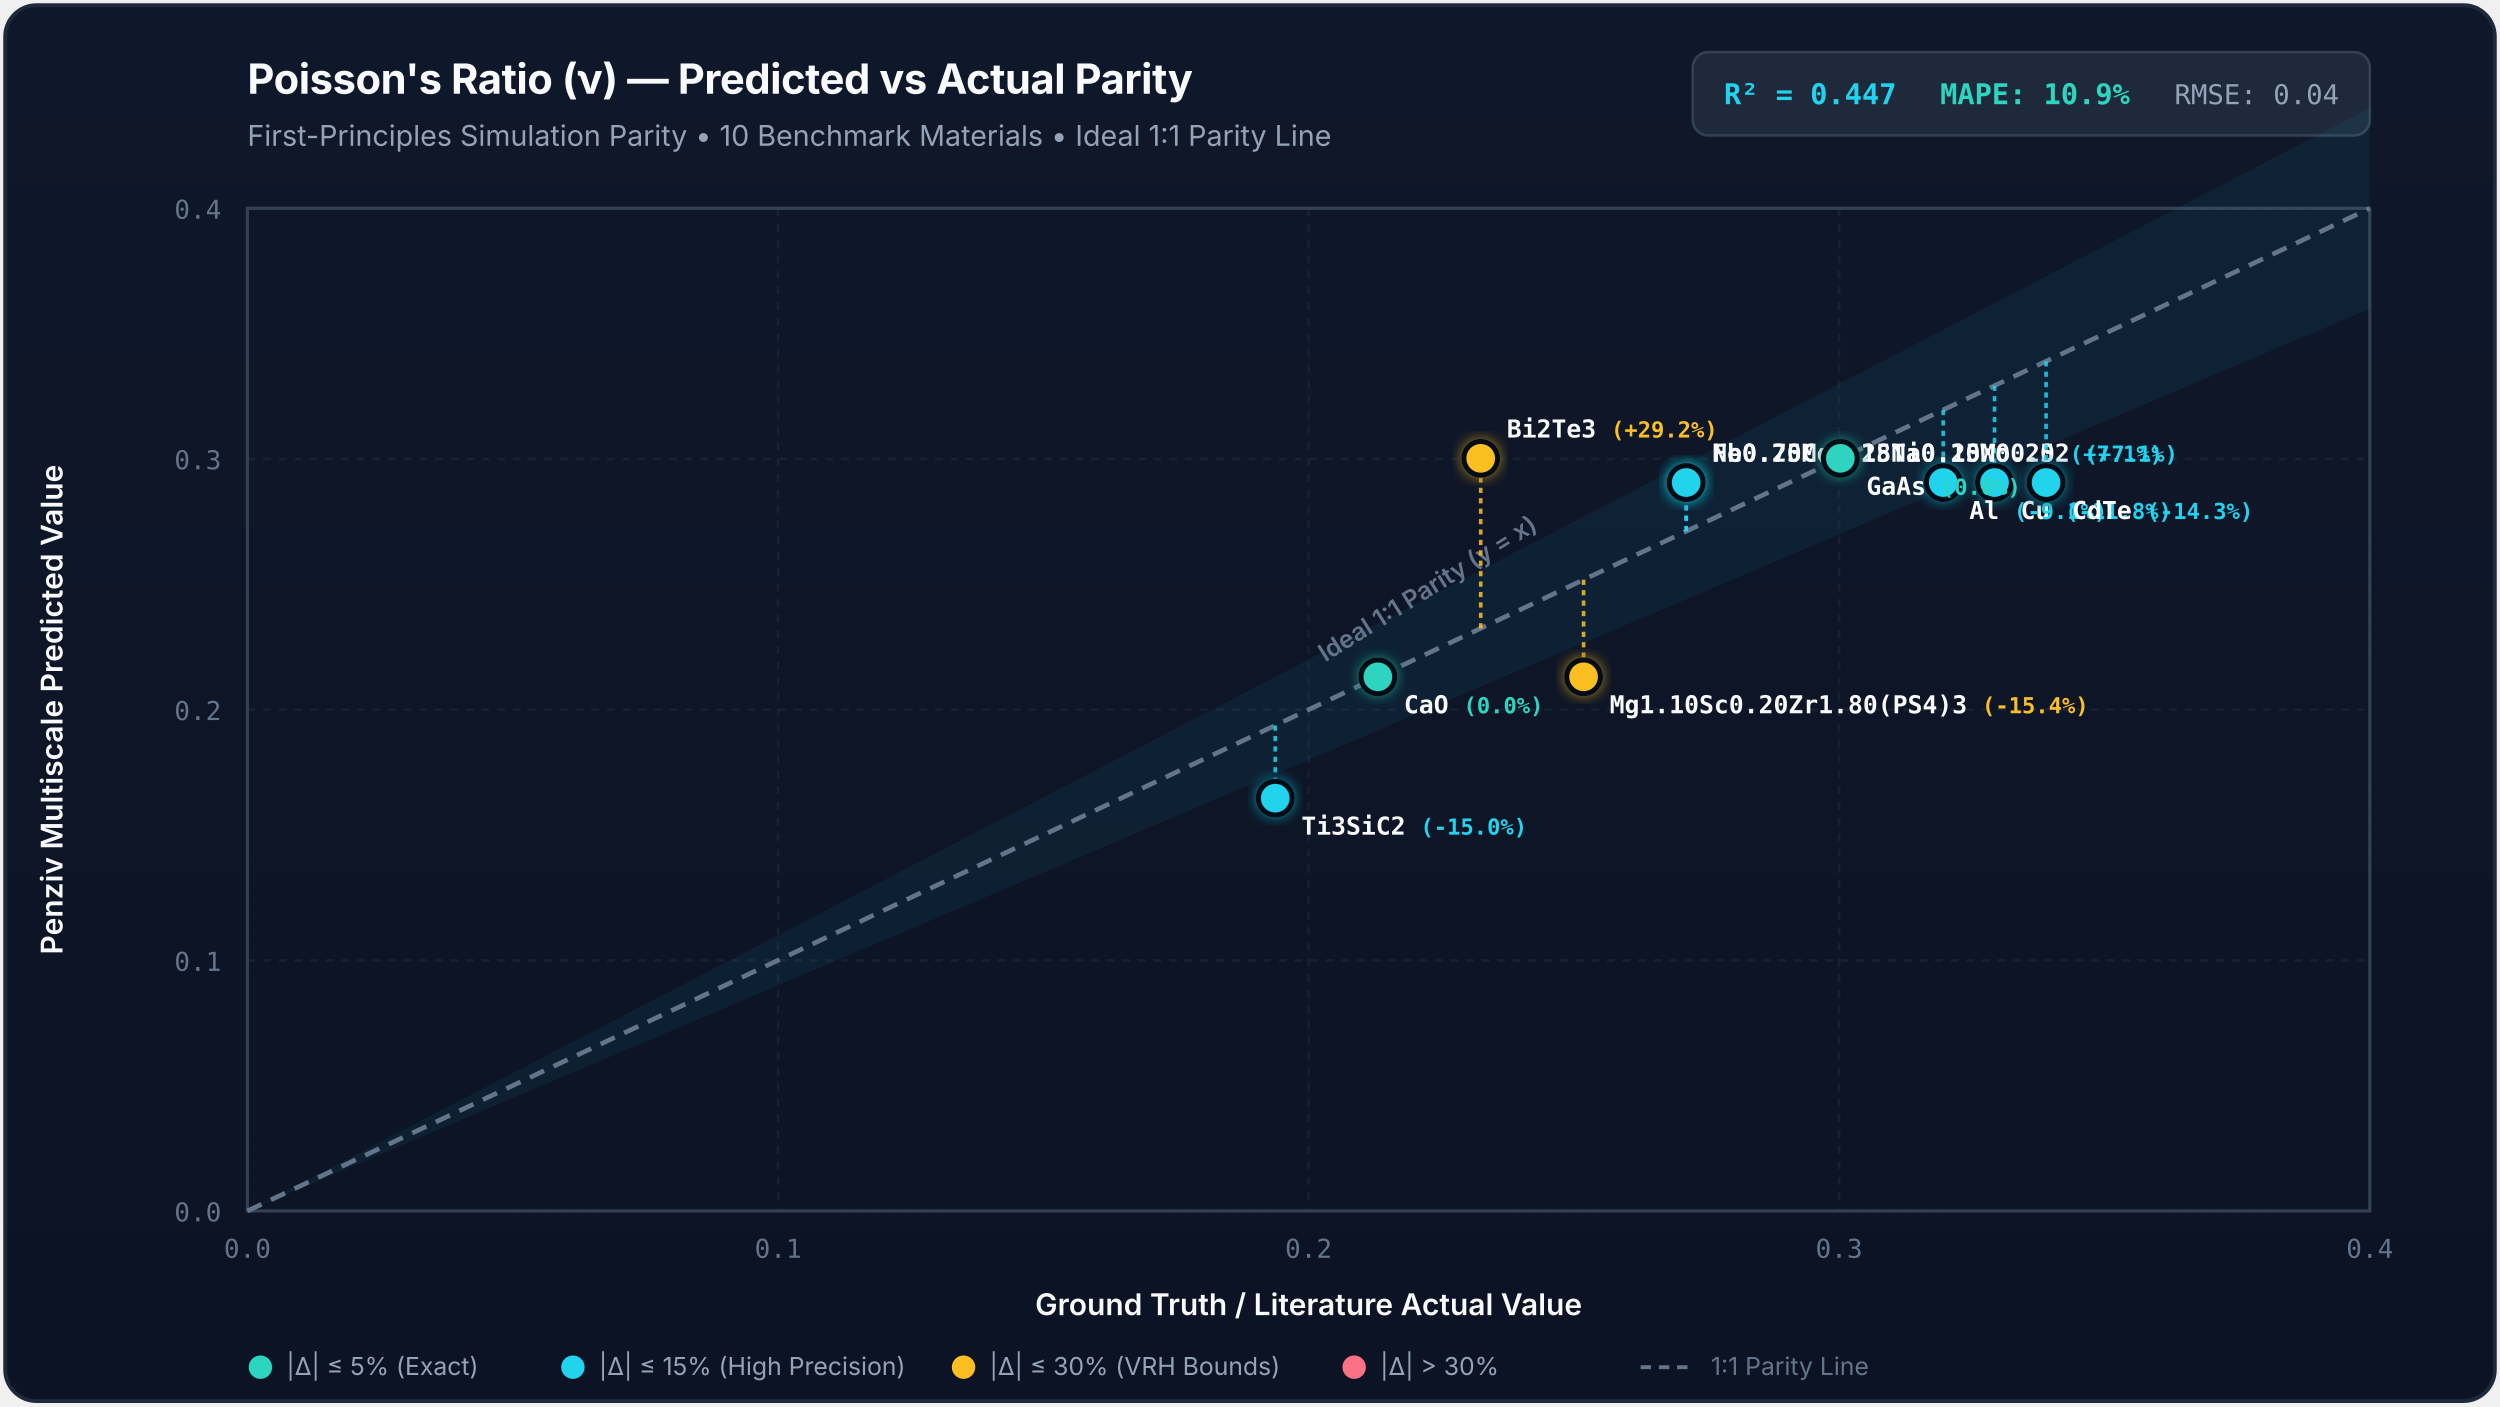
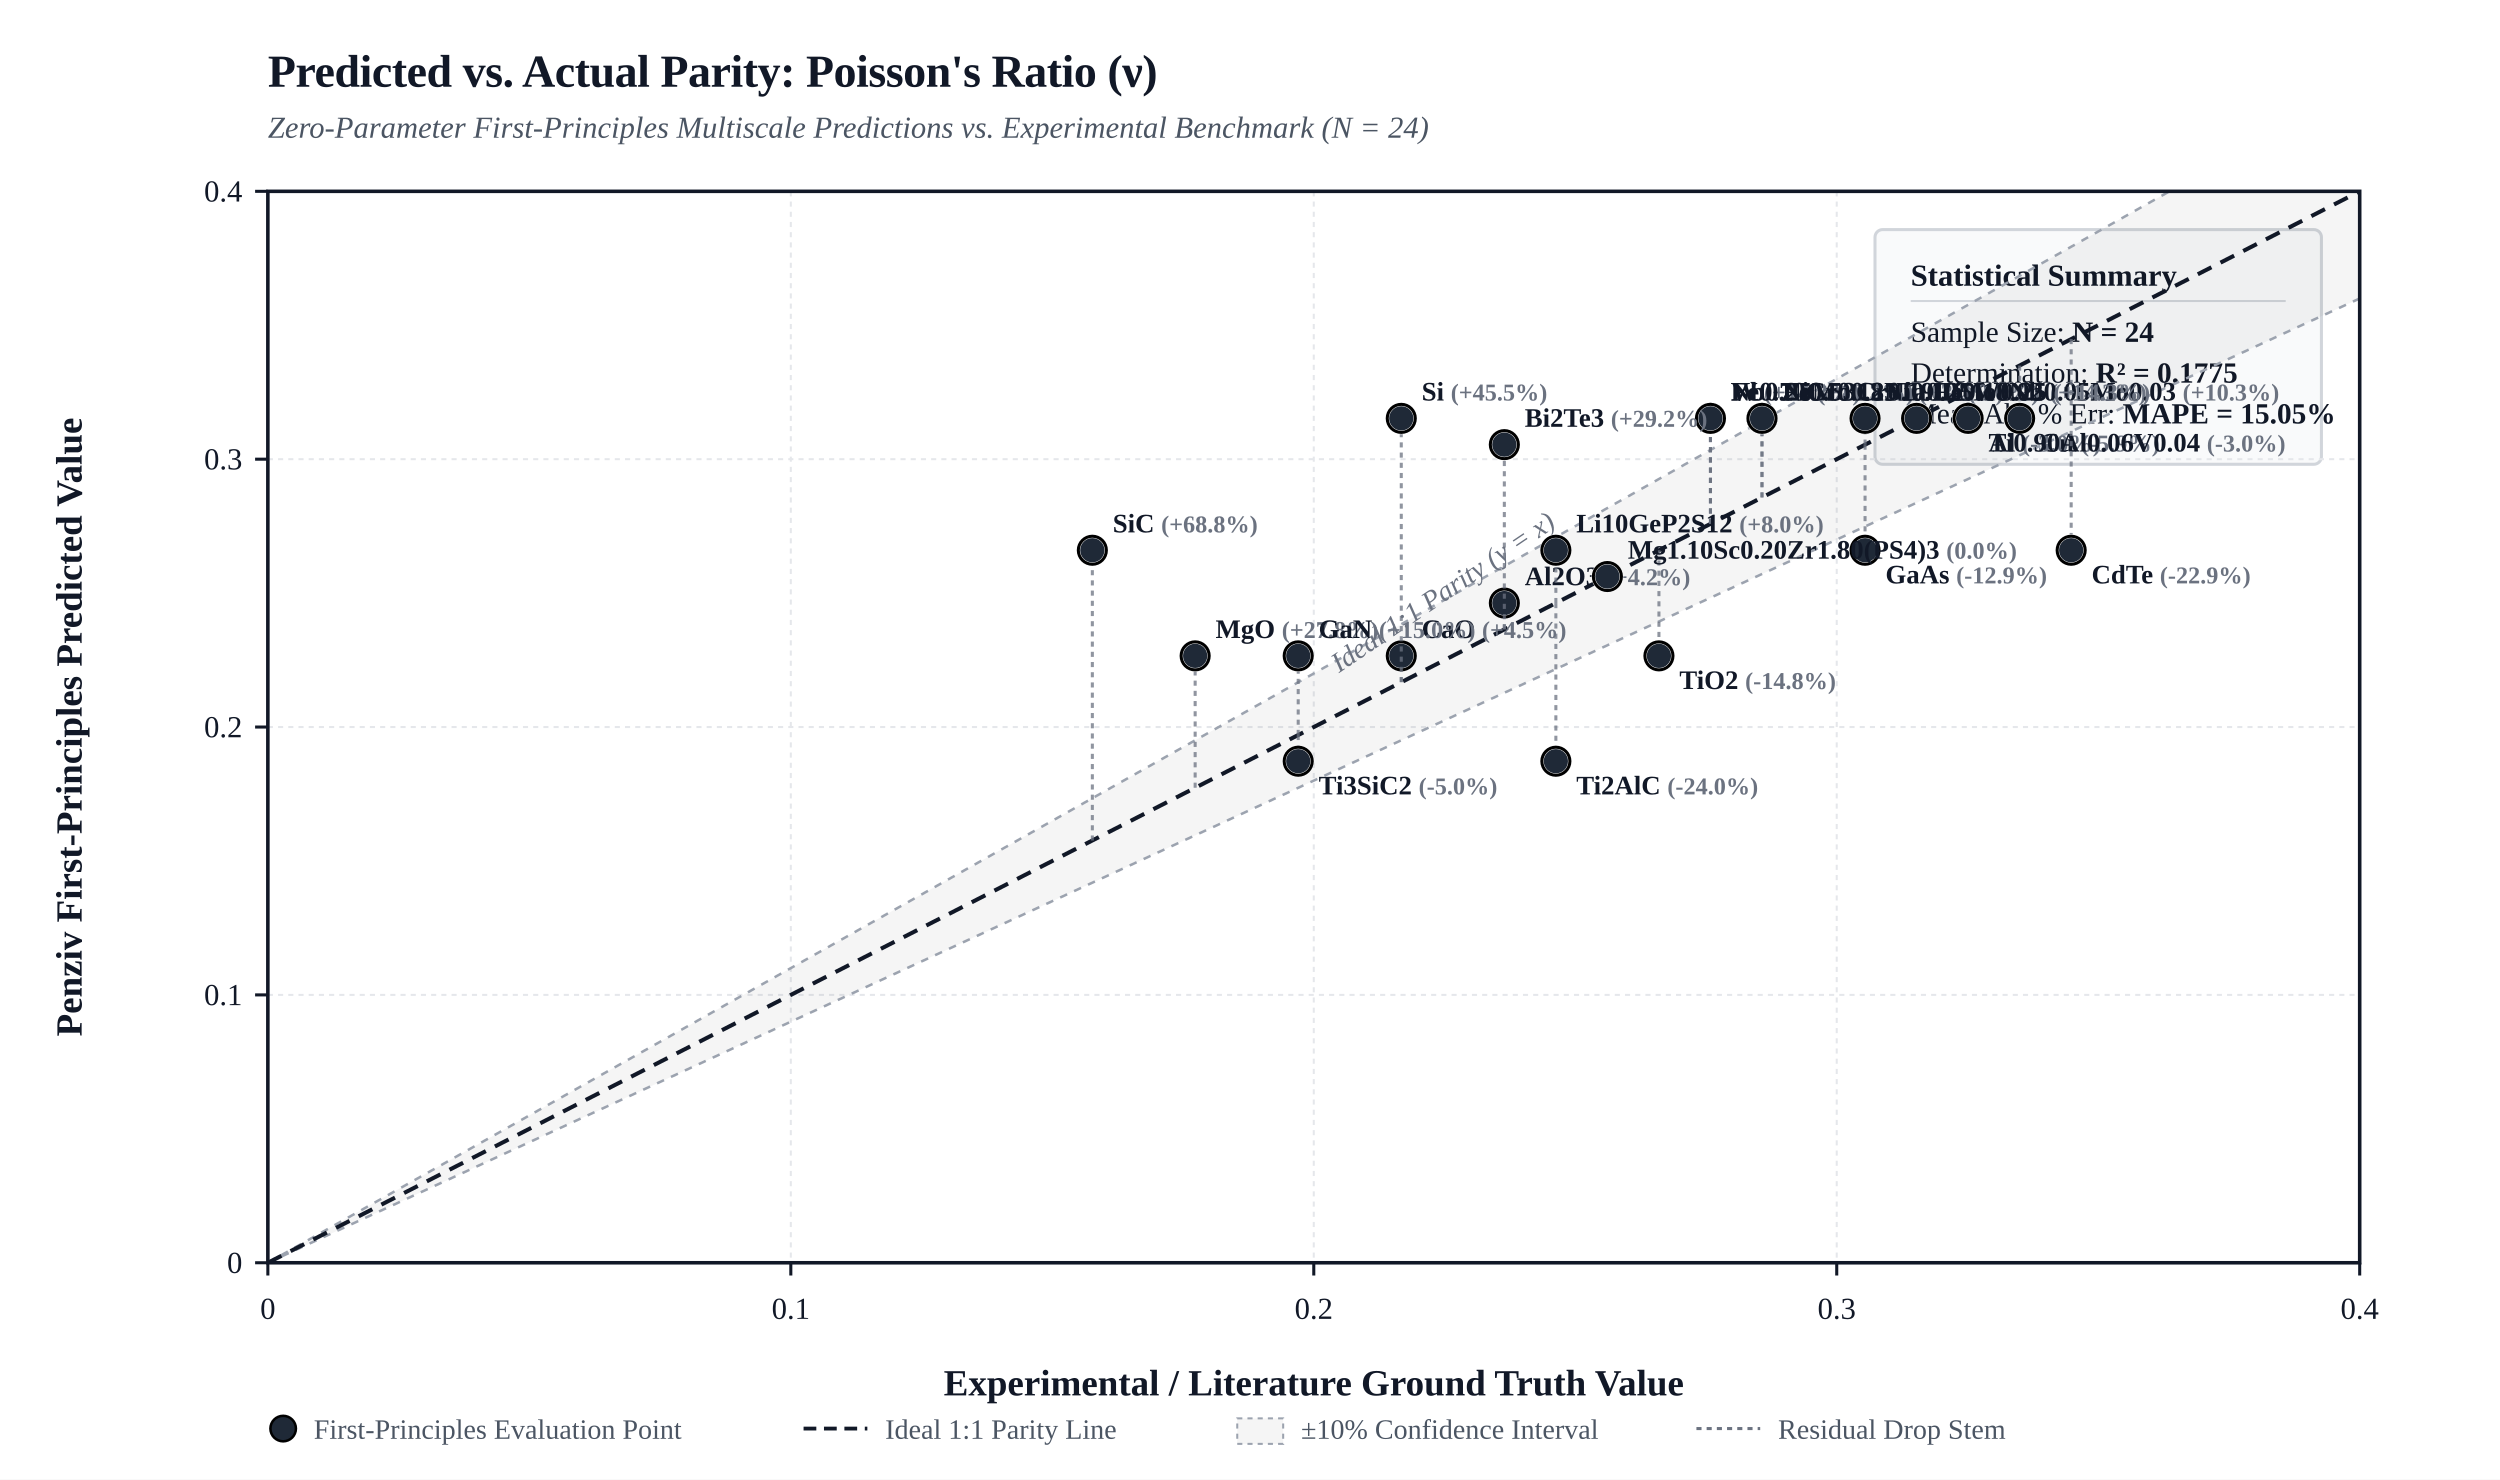
- <svg xmlns="http://www.w3.org/2000/svg" viewBox="0 0 960 540" width="100%" height="auto" style="background-color: #040D18; border-radius: 12px; font-family: Inter, -apple-system, sans-serif;">
+ <svg xmlns="http://www.w3.org/2000/svg" viewBox="0 0 980 580" width="100%" height="auto" style="background-color: #FFFFFF; border: 1px solid #E5E7EB; border-radius: 4px; font-family: 'Times New Roman', Times, 'DejaVu Serif', 'TeX Gyre Termes', Georgia, serif;">
  <defs>
-     <linearGradient id="gradParityCard" x1="0" y1="0" x2="0" y2="1">
-       <stop offset="0%" stop-color="#0F172A" />
-       <stop offset="100%" stop-color="#0B1324" />
-     </linearGradient>
-     <filter id="glowEffect" x="-30%" y="-30%" width="160%" height="160%">
-       <feGaussianBlur stdDeviation="3" result="blur" />
-       <feComposite in="SourceGraphic" in2="blur" operator="over" />
-     </filter>
+     <clipPath id="plotClip">
+       <rect x="105" y="75" width="820" height="420" />
+     </clipPath>
  </defs>
-   <rect x="2" y="2" width="956" height="536" rx="12" fill="url(#gradParityCard)" stroke="#1E293B" stroke-width="1.5" />
-   <text x="95" y="36" fill="#F8FAFC" font-size="16" font-weight="700" letter-spacing="-0.01em">Poisson's Ratio (ν) — Predicted vs Actual Parity</text>
-   <text x="95" y="56" fill="#94A3B8" font-size="11">First-Principles Simulation Parity • 10 Benchmark Materials • Ideal 1:1 Parity Line</text>
-   <g transform="translate(650, 20)">
-     <rect width="260" height="32" rx="6" fill="#1E293B" stroke="#334155" stroke-width="1" />
-     <text x="12" y="20" fill="#22D3EE" font-family="JetBrains Mono, monospace" font-size="11" font-weight="700">R² = 0.447</text>
-     <text x="95" y="20" fill="#2DD4BF" font-family="JetBrains Mono, monospace" font-size="11" font-weight="700">MAPE: 10.9%</text>
-     <text x="185" y="20" fill="#94A3B8" font-family="JetBrains Mono, monospace" font-size="10.5">RMSE: 0.04</text>
+   <rect x="0" y="0" width="980" height="580" fill="#FFFFFF" />
+   <text x="105" y="34" fill="#111827" font-size="18" font-weight="bold" letter-spacing="-0.01em">Predicted vs. Actual Parity: Poisson's Ratio (ν)</text>
+   <text x="105" y="54" fill="#4B5563" font-size="12" font-style="italic">Zero-Parameter First-Principles Multiscale Predictions vs. Experimental Benchmark (N = 24)</text>
+   <g transform="translate(735, 90)">
+     <rect width="175" height="92" rx="3" fill="#F9FAFB" stroke="#D1D5DB" stroke-width="1.2" />
+     <text x="14" y="22" fill="#111827" font-size="12" font-weight="bold">Statistical Summary</text>
+     <line x1="14" y1="28" x2="161" y2="28" stroke="#D1D5DB" stroke-width="0.8" />
+     <text x="14" y="44" fill="#111827" font-size="11.5">Sample Size: <tspan font-weight="bold">N = 24</tspan>
+     </text>
+     <text x="14" y="60" fill="#111827" font-size="11.5">Determination: <tspan font-weight="bold">R² = 0.1775</tspan>
+     </text>
+     <text x="14" y="76" fill="#111827" font-size="11.5">Mean Abs % Err: <tspan font-weight="bold">MAPE = 15.05%</tspan>
+     </text>
  </g>
-   <line x1="95.0" y1="80" x2="95.0" y2="465" stroke="#1E293B" stroke-width="1" stroke-dasharray="3,3" opacity="0.6" />
-   <line x1="95" y1="465.0" x2="910" y2="465.0" stroke="#1E293B" stroke-width="1" stroke-dasharray="3,3" opacity="0.6" />
-   <text x="85" y="469.0" fill="#64748B" font-family="JetBrains Mono, monospace" font-size="10" text-anchor="end">0.0</text>
-   <text x="95.0" y="483.0" fill="#64748B" font-family="JetBrains Mono, monospace" font-size="10" text-anchor="middle">0.0</text>
-   <line x1="298.8" y1="80" x2="298.8" y2="465" stroke="#1E293B" stroke-width="1" stroke-dasharray="3,3" opacity="0.6" />
-   <line x1="95" y1="368.8" x2="910" y2="368.8" stroke="#1E293B" stroke-width="1" stroke-dasharray="3,3" opacity="0.6" />
-   <text x="85" y="372.8" fill="#64748B" font-family="JetBrains Mono, monospace" font-size="10" text-anchor="end">0.1</text>
-   <text x="298.8" y="483.0" fill="#64748B" font-family="JetBrains Mono, monospace" font-size="10" text-anchor="middle">0.1</text>
-   <line x1="502.5" y1="80" x2="502.5" y2="465" stroke="#1E293B" stroke-width="1" stroke-dasharray="3,3" opacity="0.6" />
-   <line x1="95" y1="272.5" x2="910" y2="272.5" stroke="#1E293B" stroke-width="1" stroke-dasharray="3,3" opacity="0.6" />
-   <text x="85" y="276.5" fill="#64748B" font-family="JetBrains Mono, monospace" font-size="10" text-anchor="end">0.2</text>
-   <text x="502.5" y="483.0" fill="#64748B" font-family="JetBrains Mono, monospace" font-size="10" text-anchor="middle">0.2</text>
-   <line x1="706.2" y1="80" x2="706.2" y2="465" stroke="#1E293B" stroke-width="1" stroke-dasharray="3,3" opacity="0.6" />
-   <line x1="95" y1="176.2" x2="910" y2="176.2" stroke="#1E293B" stroke-width="1" stroke-dasharray="3,3" opacity="0.6" />
-   <text x="85" y="180.2" fill="#64748B" font-family="JetBrains Mono, monospace" font-size="10" text-anchor="end">0.3</text>
-   <text x="706.2" y="483.0" fill="#64748B" font-family="JetBrains Mono, monospace" font-size="10" text-anchor="middle">0.3</text>
-   <line x1="910.0" y1="80" x2="910.0" y2="465" stroke="#1E293B" stroke-width="1" stroke-dasharray="3,3" opacity="0.6" />
-   <line x1="95" y1="80.0" x2="910" y2="80.0" stroke="#1E293B" stroke-width="1" stroke-dasharray="3,3" opacity="0.6" />
-   <text x="85" y="84.0" fill="#64748B" font-family="JetBrains Mono, monospace" font-size="10" text-anchor="end">0.4</text>
-   <text x="910.0" y="483.0" fill="#64748B" font-family="JetBrains Mono, monospace" font-size="10" text-anchor="middle">0.4</text>
-   <rect x="95" y="80" width="815" height="385" fill="none" stroke="#334155" stroke-width="1.2" />
-   <polygon points="95.0,465.0 910.0,41.5 910.0,118.5 95.0,465.0" fill="#22D3EE" opacity="0.06" />
-   <line x1="95.0" y1="465.0" x2="910.0" y2="80.0" stroke="#64748B" stroke-width="1.8" stroke-dasharray="6,4" />
-   <text x="517.5" y="260.5" fill="#64748B" font-size="9.5" font-weight="600" transform="rotate(-32 502.5 272.5)">Ideal 1:1 Parity (y = x)</text>
-   <text x="502.5" y="505.0" fill="#F8FAFC" font-size="11.5" font-weight="600" text-anchor="middle">Ground Truth / Literature Actual Value </text>
-   <text x="24" y="272.5" fill="#F8FAFC" font-size="11.5" font-weight="600" text-anchor="middle" transform="rotate(-90 24 272.5)">Penziv Multiscale Predicted Value </text>
-   <line x1="765.9" y1="148.1" x2="765.9" y2="185.3" stroke="#22D3EE" stroke-width="1.4" stroke-dasharray="2,2" opacity="0.85" />
-   <circle cx="765.9" cy="185.3" r="6.5" fill="#22D3EE" stroke="#040D18" stroke-width="2" filter="url(#glowEffect)" />
-   <text x="775.9" y="199.3" fill="#F8FAFC" font-family="JetBrains Mono, monospace" font-size="9.5" font-weight="700" text-anchor="start">Cu <tspan fill="#22D3EE" font-size="8.5">(-11.8%)</tspan>
+   <line x1="105.0" y1="75" x2="105.0" y2="495" stroke="#E5E7EB" stroke-width="0.8" stroke-dasharray="2,2" />
+   <line x1="105" y1="495.0" x2="925" y2="495.0" stroke="#E5E7EB" stroke-width="0.8" stroke-dasharray="2,2" />
+   <line x1="100" y1="495.0" x2="105" y2="495.0" stroke="#111827" stroke-width="1.2" />
+   <text x="95" y="499.0" fill="#111827" font-size="12" font-weight="500" text-anchor="end">0</text>
+   <line x1="105.0" y1="495" x2="105.0" y2="500" stroke="#111827" stroke-width="1.2" />
+   <text x="105.0" y="517.0" fill="#111827" font-size="12" font-weight="500" text-anchor="middle">0</text>
+   <line x1="310.0" y1="75" x2="310.0" y2="495" stroke="#E5E7EB" stroke-width="0.8" stroke-dasharray="2,2" />
+   <line x1="105" y1="390.0" x2="925" y2="390.0" stroke="#E5E7EB" stroke-width="0.8" stroke-dasharray="2,2" />
+   <line x1="100" y1="390.0" x2="105" y2="390.0" stroke="#111827" stroke-width="1.2" />
+   <text x="95" y="394.0" fill="#111827" font-size="12" font-weight="500" text-anchor="end">0.1</text>
+   <line x1="310.0" y1="495" x2="310.0" y2="500" stroke="#111827" stroke-width="1.2" />
+   <text x="310.0" y="517.0" fill="#111827" font-size="12" font-weight="500" text-anchor="middle">0.1</text>
+   <line x1="515.0" y1="75" x2="515.0" y2="495" stroke="#E5E7EB" stroke-width="0.8" stroke-dasharray="2,2" />
+   <line x1="105" y1="285.0" x2="925" y2="285.0" stroke="#E5E7EB" stroke-width="0.8" stroke-dasharray="2,2" />
+   <line x1="100" y1="285.0" x2="105" y2="285.0" stroke="#111827" stroke-width="1.2" />
+   <text x="95" y="289.0" fill="#111827" font-size="12" font-weight="500" text-anchor="end">0.2</text>
+   <line x1="515.0" y1="495" x2="515.0" y2="500" stroke="#111827" stroke-width="1.2" />
+   <text x="515.0" y="517.0" fill="#111827" font-size="12" font-weight="500" text-anchor="middle">0.2</text>
+   <line x1="720.0" y1="75" x2="720.0" y2="495" stroke="#E5E7EB" stroke-width="0.8" stroke-dasharray="2,2" />
+   <line x1="105" y1="180.0" x2="925" y2="180.0" stroke="#E5E7EB" stroke-width="0.8" stroke-dasharray="2,2" />
+   <line x1="100" y1="180.0" x2="105" y2="180.0" stroke="#111827" stroke-width="1.2" />
+   <text x="95" y="184.0" fill="#111827" font-size="12" font-weight="500" text-anchor="end">0.3</text>
+   <line x1="720.0" y1="495" x2="720.0" y2="500" stroke="#111827" stroke-width="1.2" />
+   <text x="720.0" y="517.0" fill="#111827" font-size="12" font-weight="500" text-anchor="middle">0.3</text>
+   <line x1="925.0" y1="75" x2="925.0" y2="495" stroke="#E5E7EB" stroke-width="0.8" stroke-dasharray="2,2" />
+   <line x1="105" y1="75.0" x2="925" y2="75.0" stroke="#E5E7EB" stroke-width="0.8" stroke-dasharray="2,2" />
+   <line x1="100" y1="75.0" x2="105" y2="75.0" stroke="#111827" stroke-width="1.2" />
+   <text x="95" y="79.0" fill="#111827" font-size="12" font-weight="500" text-anchor="end">0.4</text>
+   <line x1="925.0" y1="495" x2="925.0" y2="500" stroke="#111827" stroke-width="1.2" />
+   <text x="925.0" y="517.0" fill="#111827" font-size="12" font-weight="500" text-anchor="middle">0.4</text>
+   <polygon points="105.0,495.0 925.0,33.0 925.0,117.0 105.0,495.0" fill="rgba(0, 0, 0, 0.04)" clip-path="url(#plotClip)" />
+   <line x1="105.0" y1="495.0" x2="925.0" y2="33.0" stroke="#9CA3AF" stroke-width="1.0" stroke-dasharray="3,3" clip-path="url(#plotClip)" />
+   <line x1="105.0" y1="495.0" x2="925.0" y2="117.0" stroke="#9CA3AF" stroke-width="1.0" stroke-dasharray="3,3" clip-path="url(#plotClip)" />
+   <line x1="105.0" y1="495.0" x2="925.0" y2="75.0" stroke="#111827" stroke-width="1.6" stroke-dasharray="6,4" clip-path="url(#plotClip)" />
+   <text x="535.0" y="273.0" fill="#6B7280" font-size="11" font-style="italic" transform="rotate(-34 515.0 285.0)">Ideal 1:1 Parity (y = x)</text>
+   <rect x="105" y="75" width="820" height="420" fill="none" stroke="#111827" stroke-width="1.4" />
+   <text x="515.0" y="547.0" fill="#111827" font-size="14.5" font-weight="bold" text-anchor="middle">Experimental / Literature Ground Truth Value</text>
+   <text x="32" y="285.0" fill="#111827" font-size="14.5" font-weight="bold" text-anchor="middle" transform="rotate(-90 32 285.0)">Penziv First-Principles Predicted Value</text>
+   <line x1="791.7" y1="143.3" x2="791.7" y2="164.0" stroke="#6B7280" stroke-width="1.2" stroke-dasharray="2,2" opacity="0.75" clip-path="url(#plotClip)" />
+   <circle cx="791.7" cy="164.0" r="5.5" fill="#1F2937" stroke="#FFFFFF" stroke-width="1.5" />
+   <circle cx="791.7" cy="164.0" r="5.5" fill="none" stroke="#000000" stroke-width="1.2" />
+   <text x="799.7" y="177.0" fill="#111827" font-size="10.5" font-weight="600" text-anchor="start">Cu <tspan fill="#6B7280" font-size="9.5">(-5.9%)</tspan>
  </text>
-   <line x1="746.2" y1="157.4" x2="746.2" y2="185.3" stroke="#22D3EE" stroke-width="1.4" stroke-dasharray="2,2" opacity="0.85" />
-   <circle cx="746.2" cy="185.3" r="6.5" fill="#22D3EE" stroke="#040D18" stroke-width="2" filter="url(#glowEffect)" />
-   <text x="756.2" y="199.3" fill="#F8FAFC" font-family="JetBrains Mono, monospace" font-size="9.5" font-weight="700" text-anchor="start">Al <tspan fill="#22D3EE" font-size="8.5">(-9.1%)</tspan>
+   <line x1="771.5" y1="153.6" x2="771.5" y2="164.0" stroke="#6B7280" stroke-width="1.2" stroke-dasharray="2,2" opacity="0.75" clip-path="url(#plotClip)" />
+   <circle cx="771.5" cy="164.0" r="5.5" fill="#1F2937" stroke="#FFFFFF" stroke-width="1.5" />
+   <circle cx="771.5" cy="164.0" r="5.5" fill="none" stroke="#000000" stroke-width="1.2" />
+   <text x="779.5" y="177.0" fill="#111827" font-size="10.5" font-weight="600" text-anchor="start">Al <tspan fill="#6B7280" font-size="9.5">(-3.0%)</tspan>
  </text>
-   <line x1="529.1" y1="259.9" x2="529.1" y2="259.9" stroke="#2DD4BF" stroke-width="1.4" stroke-dasharray="2,2" opacity="0.85" />
-   <circle cx="529.1" cy="259.9" r="6.5" fill="#2DD4BF" stroke="#040D18" stroke-width="2" filter="url(#glowEffect)" />
-   <text x="539.1" y="273.9" fill="#F8FAFC" font-family="JetBrains Mono, monospace" font-size="9.5" font-weight="700" text-anchor="start">CaO <tspan fill="#2DD4BF" font-size="8.5">(0.0%)</tspan>
+   <line x1="731.1" y1="174.3" x2="731.1" y2="164.0" stroke="#6B7280" stroke-width="1.2" stroke-dasharray="2,2" opacity="0.75" clip-path="url(#plotClip)" />
+   <circle cx="731.1" cy="164.0" r="5.5" fill="#1F2937" stroke="#FFFFFF" stroke-width="1.5" />
+   <circle cx="731.1" cy="164.0" r="5.5" fill="none" stroke="#000000" stroke-width="1.2" />
+   <text x="739.1" y="157.0" fill="#111827" font-size="10.5" font-weight="600" text-anchor="start">Ni <tspan fill="#6B7280" font-size="9.5">(+3.2%)</tspan>
  </text>
-   <line x1="647.5" y1="204.0" x2="647.5" y2="185.3" stroke="#22D3EE" stroke-width="1.4" stroke-dasharray="2,2" opacity="0.85" />
-   <circle cx="647.5" cy="185.3" r="6.5" fill="#22D3EE" stroke="#040D18" stroke-width="2" filter="url(#glowEffect)" />
-   <text x="657.5" y="177.3" fill="#F8FAFC" font-family="JetBrains Mono, monospace" font-size="9.5" font-weight="700" text-anchor="start">Fe0.70Cr0.18Ni0.10Mo0.02 <tspan fill="#22D3EE" font-size="8.5">(+7.1%)</tspan>
+   <line x1="751.3" y1="164.0" x2="751.3" y2="164.0" stroke="#6B7280" stroke-width="1.2" stroke-dasharray="2,2" opacity="0.75" clip-path="url(#plotClip)" />
+   <circle cx="751.3" cy="164.0" r="5.5" fill="#1F2937" stroke="#FFFFFF" stroke-width="1.5" />
+   <circle cx="751.3" cy="164.0" r="5.5" fill="none" stroke="#000000" stroke-width="1.2" />
+   <text x="759.3" y="157.0" fill="#111827" font-size="10.5" font-weight="600" text-anchor="start">Ti <tspan fill="#6B7280" font-size="9.5">(0.0%)</tspan>
  </text>
-   <line x1="489.7" y1="278.6" x2="489.7" y2="306.5" stroke="#22D3EE" stroke-width="1.4" stroke-dasharray="2,2" opacity="0.85" />
-   <circle cx="489.7" cy="306.5" r="6.5" fill="#22D3EE" stroke="#040D18" stroke-width="2" filter="url(#glowEffect)" />
-   <text x="499.7" y="320.5" fill="#F8FAFC" font-family="JetBrains Mono, monospace" font-size="9.5" font-weight="700" text-anchor="start">Ti3SiC2 <tspan fill="#22D3EE" font-size="8.5">(-15.0%)</tspan>
+   <line x1="670.5" y1="205.3" x2="670.5" y2="164.0" stroke="#6B7280" stroke-width="1.2" stroke-dasharray="2,2" opacity="0.75" clip-path="url(#plotClip)" />
+   <circle cx="670.5" cy="164.0" r="5.5" fill="#1F2937" stroke="#FFFFFF" stroke-width="1.5" />
+   <circle cx="670.5" cy="164.0" r="5.5" fill="none" stroke="#000000" stroke-width="1.2" />
+   <text x="678.5" y="157.0" fill="#111827" font-size="10.5" font-weight="600" text-anchor="start">W <tspan fill="#6B7280" font-size="9.5">(+14.3%)</tspan>
  </text>
-   <line x1="647.5" y1="204.0" x2="647.5" y2="185.3" stroke="#22D3EE" stroke-width="1.4" stroke-dasharray="2,2" opacity="0.85" />
-   <circle cx="647.5" cy="185.3" r="6.5" fill="#22D3EE" stroke="#040D18" stroke-width="2" filter="url(#glowEffect)" />
-   <text x="657.5" y="177.3" fill="#F8FAFC" font-family="JetBrains Mono, monospace" font-size="9.5" font-weight="700" text-anchor="start">Nb0.25Mo0.25Ta0.25W0.25 <tspan fill="#22D3EE" font-size="8.5">(+7.1%)</tspan>
+   <line x1="690.7" y1="195.0" x2="690.7" y2="164.0" stroke="#6B7280" stroke-width="1.2" stroke-dasharray="2,2" opacity="0.75" clip-path="url(#plotClip)" />
+   <circle cx="690.7" cy="164.0" r="5.5" fill="#1F2937" stroke="#FFFFFF" stroke-width="1.5" />
+   <circle cx="690.7" cy="164.0" r="5.5" fill="none" stroke="#000000" stroke-width="1.2" />
+   <text x="698.7" y="157.0" fill="#111827" font-size="10.5" font-weight="600" text-anchor="start">Fe <tspan fill="#6B7280" font-size="9.5">(+10.3%)</tspan>
  </text>
-   <line x1="608.1" y1="222.6" x2="608.1" y2="259.9" stroke="#FBBF24" stroke-width="1.4" stroke-dasharray="2,2" opacity="0.85" />
-   <circle cx="608.1" cy="259.9" r="6.5" fill="#FBBF24" stroke="#040D18" stroke-width="2" filter="url(#glowEffect)" />
-   <text x="618.1" y="273.9" fill="#F8FAFC" font-family="JetBrains Mono, monospace" font-size="9.5" font-weight="700" text-anchor="start">Mg1.10Sc0.20Zr1.80(PS4)3 <tspan fill="#FBBF24" font-size="8.5">(-15.4%)</tspan>
+   <line x1="670.5" y1="205.3" x2="670.5" y2="164.0" stroke="#6B7280" stroke-width="1.2" stroke-dasharray="2,2" opacity="0.75" clip-path="url(#plotClip)" />
+   <circle cx="670.5" cy="164.0" r="5.5" fill="#1F2937" stroke="#FFFFFF" stroke-width="1.5" />
+   <circle cx="670.5" cy="164.0" r="5.5" fill="none" stroke="#000000" stroke-width="1.2" />
+   <text x="678.5" y="157.0" fill="#111827" font-size="10.5" font-weight="600" text-anchor="start">Fe0.70Cr0.18Ni0.10Mo0.02 <tspan fill="#6B7280" font-size="9.5">(+14.3%)</tspan>
  </text>
-   <line x1="706.7" y1="176.0" x2="706.7" y2="176.0" stroke="#2DD4BF" stroke-width="1.4" stroke-dasharray="2,2" opacity="0.85" />
-   <circle cx="706.7" cy="176.0" r="6.5" fill="#2DD4BF" stroke="#040D18" stroke-width="2" filter="url(#glowEffect)" />
-   <text x="716.7" y="190.0" fill="#F8FAFC" font-family="JetBrains Mono, monospace" font-size="9.5" font-weight="700" text-anchor="start">GaAs <tspan fill="#2DD4BF" font-size="8.5">(0.0%)</tspan>
+   <line x1="690.7" y1="195.0" x2="690.7" y2="164.0" stroke="#6B7280" stroke-width="1.2" stroke-dasharray="2,2" opacity="0.75" clip-path="url(#plotClip)" />
+   <circle cx="690.7" cy="164.0" r="5.5" fill="#1F2937" stroke="#FFFFFF" stroke-width="1.5" />
+   <circle cx="690.7" cy="164.0" r="5.5" fill="none" stroke="#000000" stroke-width="1.2" />
+   <text x="698.7" y="157.0" fill="#111827" font-size="10.5" font-weight="600" text-anchor="start">Ni0.53Cr0.19Fe0.18Nb0.05Mo0.03 <tspan fill="#6B7280" font-size="9.5">(+10.3%)</tspan>
  </text>
-   <line x1="785.7" y1="138.7" x2="785.7" y2="185.3" stroke="#22D3EE" stroke-width="1.4" stroke-dasharray="2,2" opacity="0.85" />
-   <circle cx="785.7" cy="185.3" r="6.5" fill="#22D3EE" stroke="#040D18" stroke-width="2" filter="url(#glowEffect)" />
-   <text x="795.7" y="199.3" fill="#F8FAFC" font-family="JetBrains Mono, monospace" font-size="9.5" font-weight="700" text-anchor="start">CdTe <tspan fill="#22D3EE" font-size="8.5">(-14.3%)</tspan>
+   <line x1="771.5" y1="153.6" x2="771.5" y2="164.0" stroke="#6B7280" stroke-width="1.2" stroke-dasharray="2,2" opacity="0.75" clip-path="url(#plotClip)" />
+   <circle cx="771.5" cy="164.0" r="5.5" fill="#1F2937" stroke="#FFFFFF" stroke-width="1.5" />
+   <circle cx="771.5" cy="164.0" r="5.5" fill="none" stroke="#000000" stroke-width="1.2" />
+   <text x="779.5" y="177.0" fill="#111827" font-size="10.5" font-weight="600" text-anchor="start">Ti0.90Al0.06V0.04 <tspan fill="#6B7280" font-size="9.5">(-3.0%)</tspan>
  </text>
-   <line x1="568.6" y1="241.3" x2="568.6" y2="176.0" stroke="#FBBF24" stroke-width="1.4" stroke-dasharray="2,2" opacity="0.85" />
-   <circle cx="568.6" cy="176.0" r="6.5" fill="#FBBF24" stroke="#040D18" stroke-width="2" filter="url(#glowEffect)" />
-   <text x="578.6" y="168.0" fill="#F8FAFC" font-family="JetBrains Mono, monospace" font-size="9.5" font-weight="700" text-anchor="start">Bi2Te3 <tspan fill="#FBBF24" font-size="8.5">(+29.2%)</tspan>
+   <line x1="670.5" y1="205.3" x2="670.5" y2="164.0" stroke="#6B7280" stroke-width="1.2" stroke-dasharray="2,2" opacity="0.75" clip-path="url(#plotClip)" />
+   <circle cx="670.5" cy="164.0" r="5.5" fill="#1F2937" stroke="#FFFFFF" stroke-width="1.5" />
+   <circle cx="670.5" cy="164.0" r="5.5" fill="none" stroke="#000000" stroke-width="1.2" />
+   <text x="678.5" y="157.0" fill="#111827" font-size="10.5" font-weight="600" text-anchor="start">Nb0.25Mo0.25Ta0.25W0.25 <tspan fill="#6B7280" font-size="9.5">(+14.3%)</tspan>
  </text>
-   <g transform="translate(95, 528)" font-size="9.5">
-     <circle cx="5" cy="-3" r="4.5" fill="#2DD4BF" />
-     <text x="15" y="0" fill="#94A3B8">|Δ| ≤ 5% (Exact)</text>
-     <circle cx="125" cy="-3" r="4.5" fill="#22D3EE" />
-     <text x="135" y="0" fill="#94A3B8">|Δ| ≤ 15% (High Precision)</text>
-     <circle cx="275" cy="-3" r="4.5" fill="#FBBF24" />
-     <text x="285" y="0" fill="#94A3B8">|Δ| ≤ 30% (VRH Bounds)</text>
-     <circle cx="425" cy="-3" r="4.5" fill="#FB7185" />
-     <text x="435" y="0" fill="#94A3B8">|Δ| &gt; 30%</text>
-     <line x1="535" y1="-3" x2="555" y2="-3" stroke="#64748B" stroke-dasharray="4,3" stroke-width="1.5" />
-     <text x="562" y="0" fill="#64748B">1:1 Parity Line</text>
+   <line x1="508.9" y1="288.1" x2="508.9" y2="298.4" stroke="#6B7280" stroke-width="1.2" stroke-dasharray="2,2" opacity="0.75" clip-path="url(#plotClip)" />
+   <circle cx="508.9" cy="298.4" r="5.5" fill="#1F2937" stroke="#FFFFFF" stroke-width="1.5" />
+   <circle cx="508.9" cy="298.4" r="5.5" fill="none" stroke="#000000" stroke-width="1.2" />
+   <text x="516.9" y="311.4" fill="#111827" font-size="10.5" font-weight="600" text-anchor="start">Ti3SiC2 <tspan fill="#6B7280" font-size="9.5">(-5.0%)</tspan>
+   </text>
+   <line x1="609.9" y1="236.4" x2="609.9" y2="298.4" stroke="#6B7280" stroke-width="1.2" stroke-dasharray="2,2" opacity="0.75" clip-path="url(#plotClip)" />
+   <circle cx="609.9" cy="298.4" r="5.5" fill="#1F2937" stroke="#FFFFFF" stroke-width="1.5" />
+   <circle cx="609.9" cy="298.4" r="5.5" fill="none" stroke="#000000" stroke-width="1.2" />
+   <text x="617.9" y="311.4" fill="#111827" font-size="10.5" font-weight="600" text-anchor="start">Ti2AlC <tspan fill="#6B7280" font-size="9.5">(-24.0%)</tspan>
+   </text>
+   <line x1="549.3" y1="267.4" x2="549.3" y2="257.1" stroke="#6B7280" stroke-width="1.2" stroke-dasharray="2,2" opacity="0.75" clip-path="url(#plotClip)" />
+   <circle cx="549.3" cy="257.1" r="5.5" fill="#1F2937" stroke="#FFFFFF" stroke-width="1.5" />
+   <circle cx="549.3" cy="257.1" r="5.5" fill="none" stroke="#000000" stroke-width="1.2" />
+   <text x="557.3" y="250.1" fill="#111827" font-size="10.5" font-weight="600" text-anchor="start">CaO <tspan fill="#6B7280" font-size="9.5">(+4.5%)</tspan>
+   </text>
+   <line x1="468.5" y1="308.8" x2="468.5" y2="257.1" stroke="#6B7280" stroke-width="1.2" stroke-dasharray="2,2" opacity="0.75" clip-path="url(#plotClip)" />
+   <circle cx="468.5" cy="257.1" r="5.5" fill="#1F2937" stroke="#FFFFFF" stroke-width="1.5" />
+   <circle cx="468.5" cy="257.1" r="5.5" fill="none" stroke="#000000" stroke-width="1.2" />
+   <text x="476.5" y="250.1" fill="#111827" font-size="10.5" font-weight="600" text-anchor="start">MgO <tspan fill="#6B7280" font-size="9.5">(+27.8%)</tspan>
+   </text>
+   <line x1="589.7" y1="246.7" x2="589.7" y2="236.4" stroke="#6B7280" stroke-width="1.2" stroke-dasharray="2,2" opacity="0.75" clip-path="url(#plotClip)" />
+   <circle cx="589.7" cy="236.4" r="5.5" fill="#1F2937" stroke="#FFFFFF" stroke-width="1.5" />
+   <circle cx="589.7" cy="236.4" r="5.5" fill="none" stroke="#000000" stroke-width="1.2" />
+   <text x="597.7" y="229.4" fill="#111827" font-size="10.5" font-weight="600" text-anchor="start">Al2O3 <tspan fill="#6B7280" font-size="9.5">(+4.2%)</tspan>
+   </text>
+   <line x1="650.3" y1="215.7" x2="650.3" y2="257.1" stroke="#6B7280" stroke-width="1.2" stroke-dasharray="2,2" opacity="0.75" clip-path="url(#plotClip)" />
+   <circle cx="650.3" cy="257.1" r="5.5" fill="#1F2937" stroke="#FFFFFF" stroke-width="1.5" />
+   <circle cx="650.3" cy="257.1" r="5.5" fill="none" stroke="#000000" stroke-width="1.2" />
+   <text x="658.3" y="270.1" fill="#111827" font-size="10.5" font-weight="600" text-anchor="start">TiO2 <tspan fill="#6B7280" font-size="9.5">(-14.8%)</tspan>
+   </text>
+   <line x1="428.2" y1="329.5" x2="428.2" y2="215.7" stroke="#6B7280" stroke-width="1.2" stroke-dasharray="2,2" opacity="0.75" clip-path="url(#plotClip)" />
+   <circle cx="428.2" cy="215.7" r="5.5" fill="#1F2937" stroke="#FFFFFF" stroke-width="1.5" />
+   <circle cx="428.2" cy="215.7" r="5.5" fill="none" stroke="#000000" stroke-width="1.2" />
+   <text x="436.2" y="208.7" fill="#111827" font-size="10.5" font-weight="600" text-anchor="start">SiC <tspan fill="#6B7280" font-size="9.5">(+68.8%)</tspan>
+   </text>
+   <line x1="508.9" y1="288.1" x2="508.9" y2="257.1" stroke="#6B7280" stroke-width="1.2" stroke-dasharray="2,2" opacity="0.75" clip-path="url(#plotClip)" />
+   <circle cx="508.9" cy="257.1" r="5.5" fill="#1F2937" stroke="#FFFFFF" stroke-width="1.5" />
+   <circle cx="508.9" cy="257.1" r="5.5" fill="none" stroke="#000000" stroke-width="1.2" />
+   <text x="516.9" y="250.1" fill="#111827" font-size="10.5" font-weight="600" text-anchor="start">GaN <tspan fill="#6B7280" font-size="9.5">(+15.0%)</tspan>
+   </text>
+   <line x1="549.3" y1="267.4" x2="549.3" y2="164.0" stroke="#6B7280" stroke-width="1.2" stroke-dasharray="2,2" opacity="0.75" clip-path="url(#plotClip)" />
+   <circle cx="549.3" cy="164.0" r="5.5" fill="#1F2937" stroke="#FFFFFF" stroke-width="1.5" />
+   <circle cx="549.3" cy="164.0" r="5.5" fill="none" stroke="#000000" stroke-width="1.2" />
+   <text x="557.3" y="157.0" fill="#111827" font-size="10.5" font-weight="600" text-anchor="start">Si <tspan fill="#6B7280" font-size="9.5">(+45.5%)</tspan>
+   </text>
+   <line x1="731.1" y1="174.3" x2="731.1" y2="215.7" stroke="#6B7280" stroke-width="1.2" stroke-dasharray="2,2" opacity="0.75" clip-path="url(#plotClip)" />
+   <circle cx="731.1" cy="215.7" r="5.5" fill="#1F2937" stroke="#FFFFFF" stroke-width="1.5" />
+   <circle cx="731.1" cy="215.7" r="5.5" fill="none" stroke="#000000" stroke-width="1.2" />
+   <text x="739.1" y="228.7" fill="#111827" font-size="10.5" font-weight="600" text-anchor="start">GaAs <tspan fill="#6B7280" font-size="9.5">(-12.9%)</tspan>
+   </text>
+   <line x1="811.9" y1="132.9" x2="811.9" y2="215.7" stroke="#6B7280" stroke-width="1.2" stroke-dasharray="2,2" opacity="0.75" clip-path="url(#plotClip)" />
+   <circle cx="811.9" cy="215.7" r="5.5" fill="#1F2937" stroke="#FFFFFF" stroke-width="1.5" />
+   <circle cx="811.9" cy="215.7" r="5.5" fill="none" stroke="#000000" stroke-width="1.2" />
+   <text x="819.9" y="228.7" fill="#111827" font-size="10.5" font-weight="600" text-anchor="start">CdTe <tspan fill="#6B7280" font-size="9.5">(-22.9%)</tspan>
+   </text>
+   <line x1="589.7" y1="246.7" x2="589.7" y2="174.3" stroke="#6B7280" stroke-width="1.2" stroke-dasharray="2,2" opacity="0.75" clip-path="url(#plotClip)" />
+   <circle cx="589.7" cy="174.3" r="5.5" fill="#1F2937" stroke="#FFFFFF" stroke-width="1.5" />
+   <circle cx="589.7" cy="174.3" r="5.5" fill="none" stroke="#000000" stroke-width="1.2" />
+   <text x="597.7" y="167.3" fill="#111827" font-size="10.5" font-weight="600" text-anchor="start">Bi2Te3 <tspan fill="#6B7280" font-size="9.5">(+29.2%)</tspan>
+   </text>
+   <line x1="630.1" y1="226.0" x2="630.1" y2="226.0" stroke="#6B7280" stroke-width="1.2" stroke-dasharray="2,2" opacity="0.75" clip-path="url(#plotClip)" />
+   <circle cx="630.1" cy="226.0" r="5.5" fill="#1F2937" stroke="#FFFFFF" stroke-width="1.5" />
+   <circle cx="630.1" cy="226.0" r="5.5" fill="none" stroke="#000000" stroke-width="1.2" />
+   <text x="638.1" y="219.0" fill="#111827" font-size="10.5" font-weight="600" text-anchor="start">Mg1.10Sc0.20Zr1.80(PS4)3 <tspan fill="#6B7280" font-size="9.5">(0.0%)</tspan>
+   </text>
+   <line x1="609.9" y1="236.4" x2="609.9" y2="215.7" stroke="#6B7280" stroke-width="1.2" stroke-dasharray="2,2" opacity="0.75" clip-path="url(#plotClip)" />
+   <circle cx="609.9" cy="215.7" r="5.5" fill="#1F2937" stroke="#FFFFFF" stroke-width="1.5" />
+   <circle cx="609.9" cy="215.7" r="5.5" fill="none" stroke="#000000" stroke-width="1.2" />
+   <text x="617.9" y="208.7" fill="#111827" font-size="10.5" font-weight="600" text-anchor="start">Li10GeP2S12 <tspan fill="#6B7280" font-size="9.5">(+8.0%)</tspan>
+   </text>
+   <g transform="translate(105, 564)" font-size="11" fill="#4B5563">
+     <circle cx="6" cy="-4" r="5" fill="#1F2937" stroke="#000000" stroke-width="1.0" />
+     <text x="18" y="0">First-Principles Evaluation Point</text>
+     <line x1="210" y1="-4" x2="235" y2="-4" stroke="#111827" stroke-dasharray="5,3" stroke-width="1.5" />
+     <text x="242" y="0">Ideal 1:1 Parity Line</text>
+     <rect x="380" y="-8" width="18" height="10" fill="rgba(0, 0, 0, 0.04)" stroke="#9CA3AF" stroke-dasharray="2,2" stroke-width="0.8" />
+     <text x="405" y="0">±10% Confidence Interval</text>
+     <line x1="560" y1="-4" x2="585" y2="-4" stroke="#6B7280" stroke-dasharray="2,2" stroke-width="1.2" />
+     <text x="592" y="0">Residual Drop Stem</text>
  </g>
</svg>
